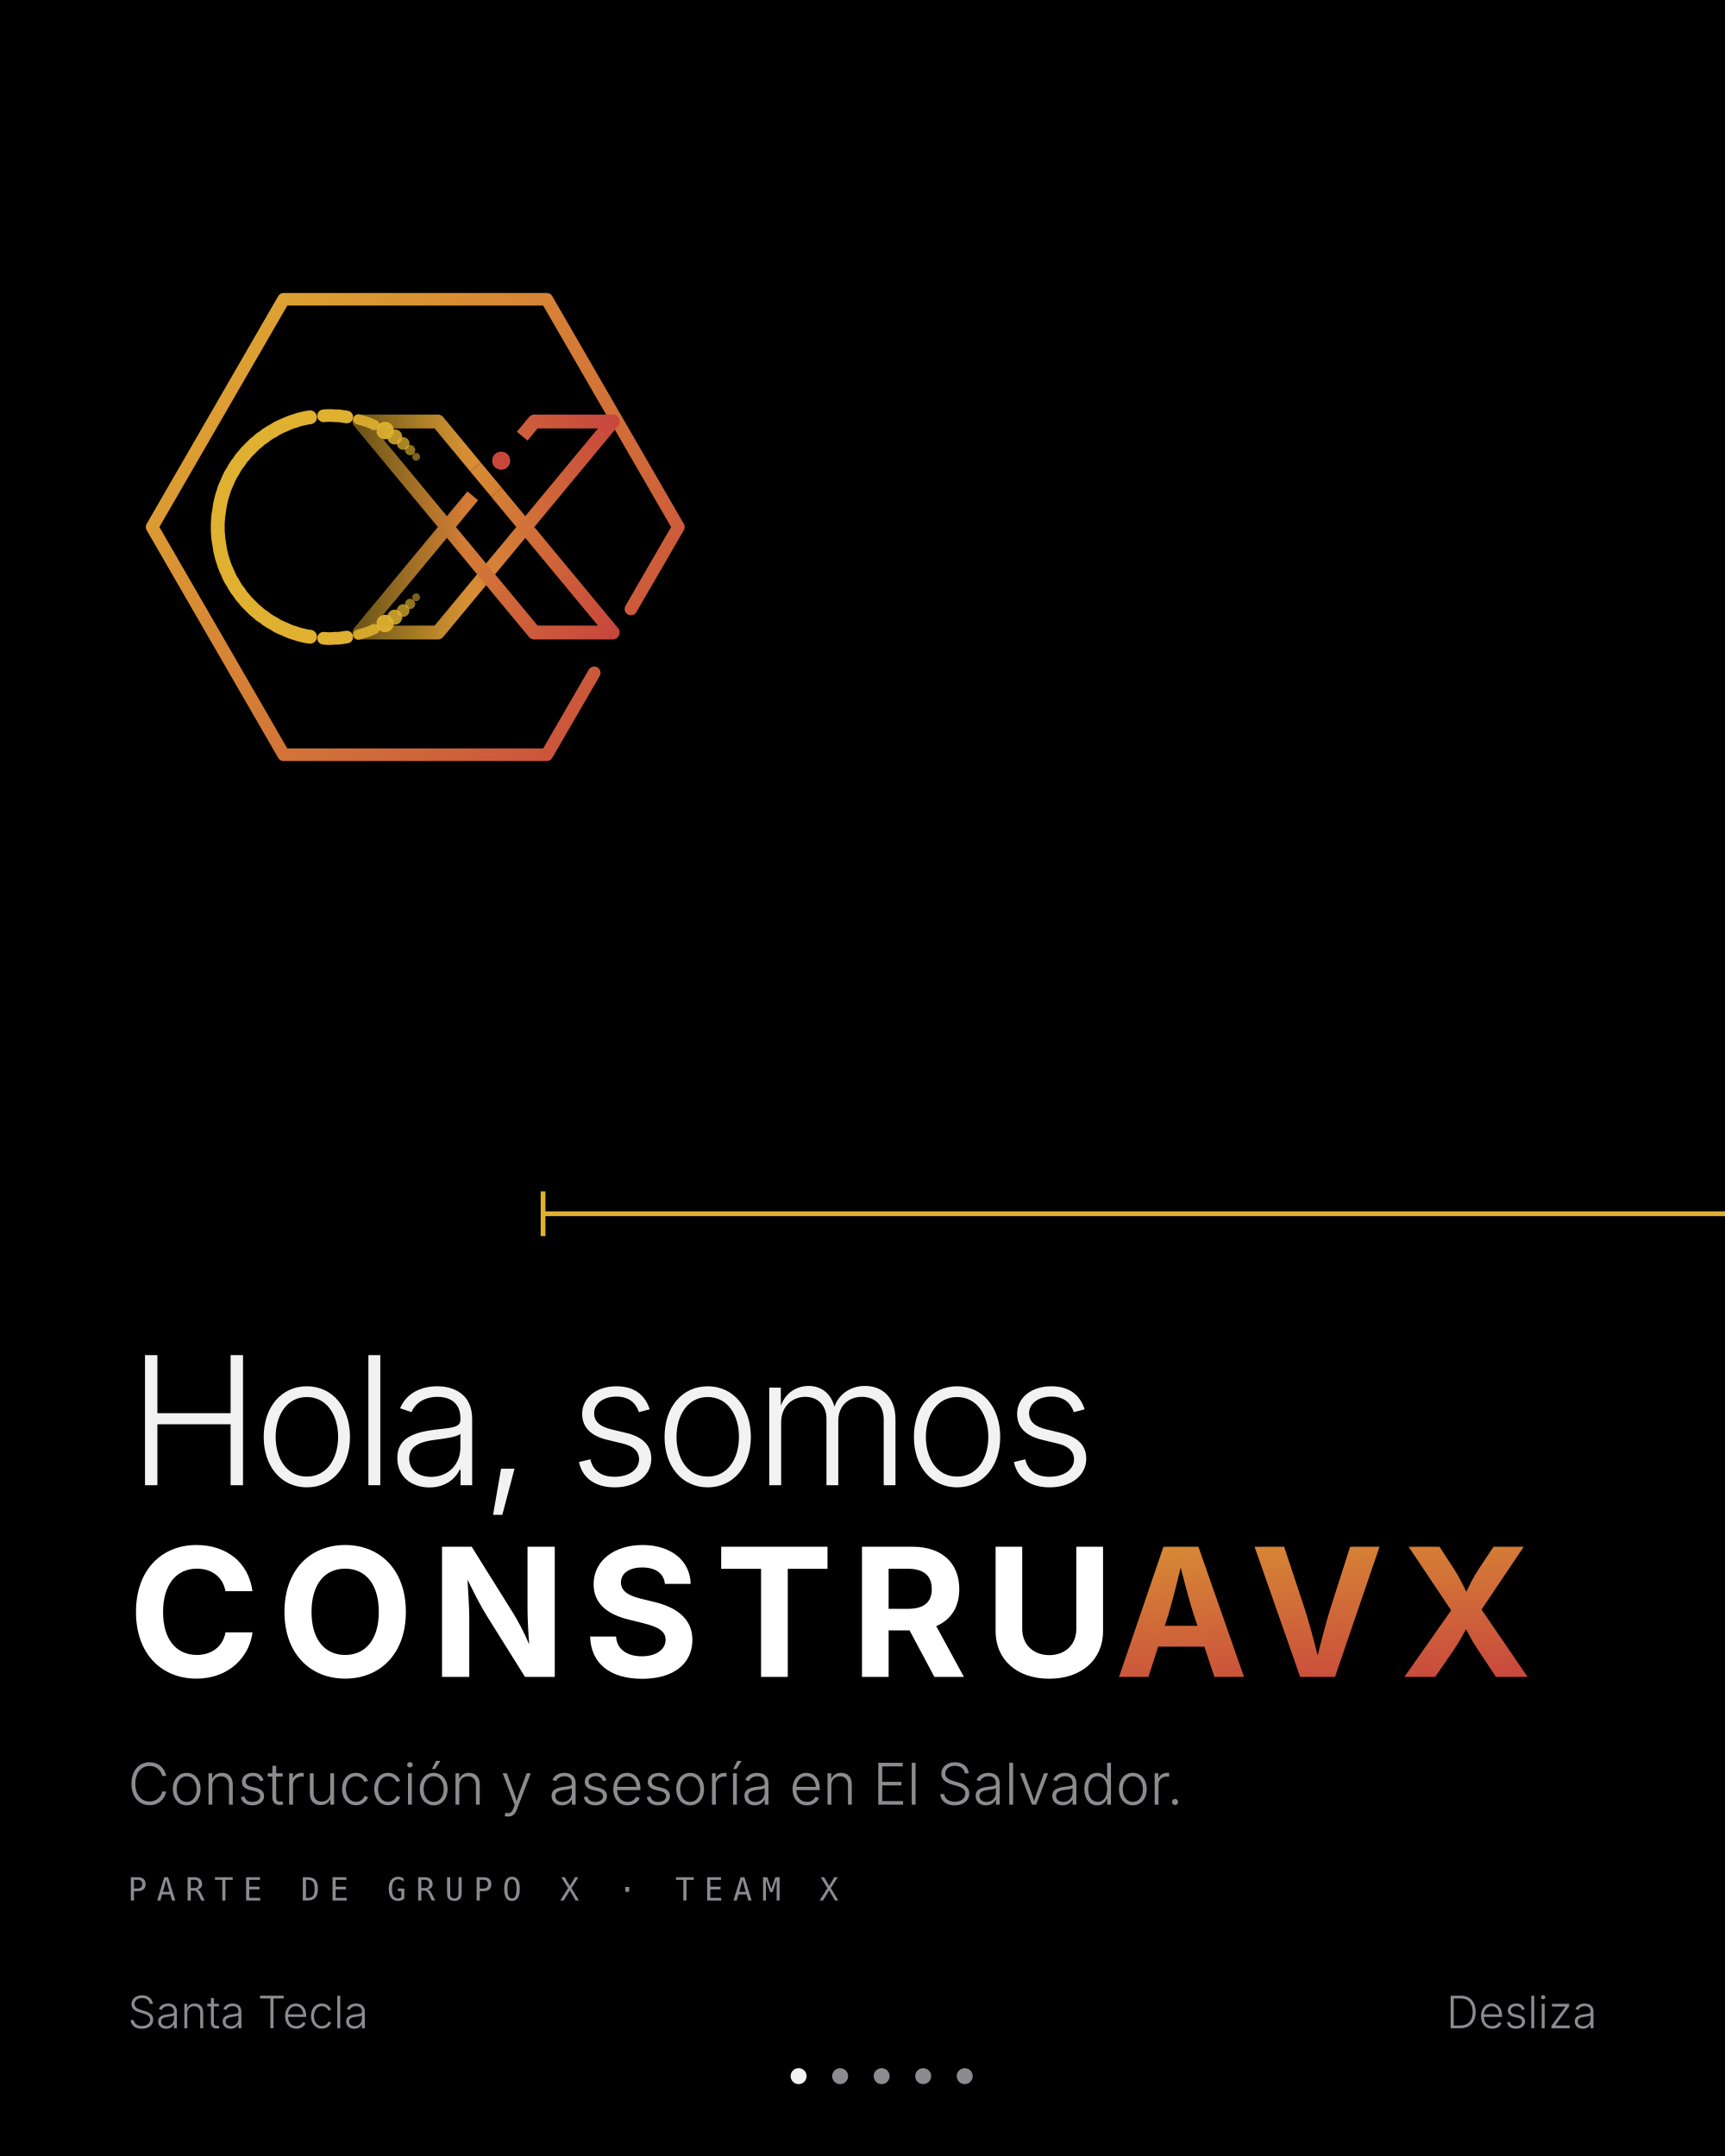
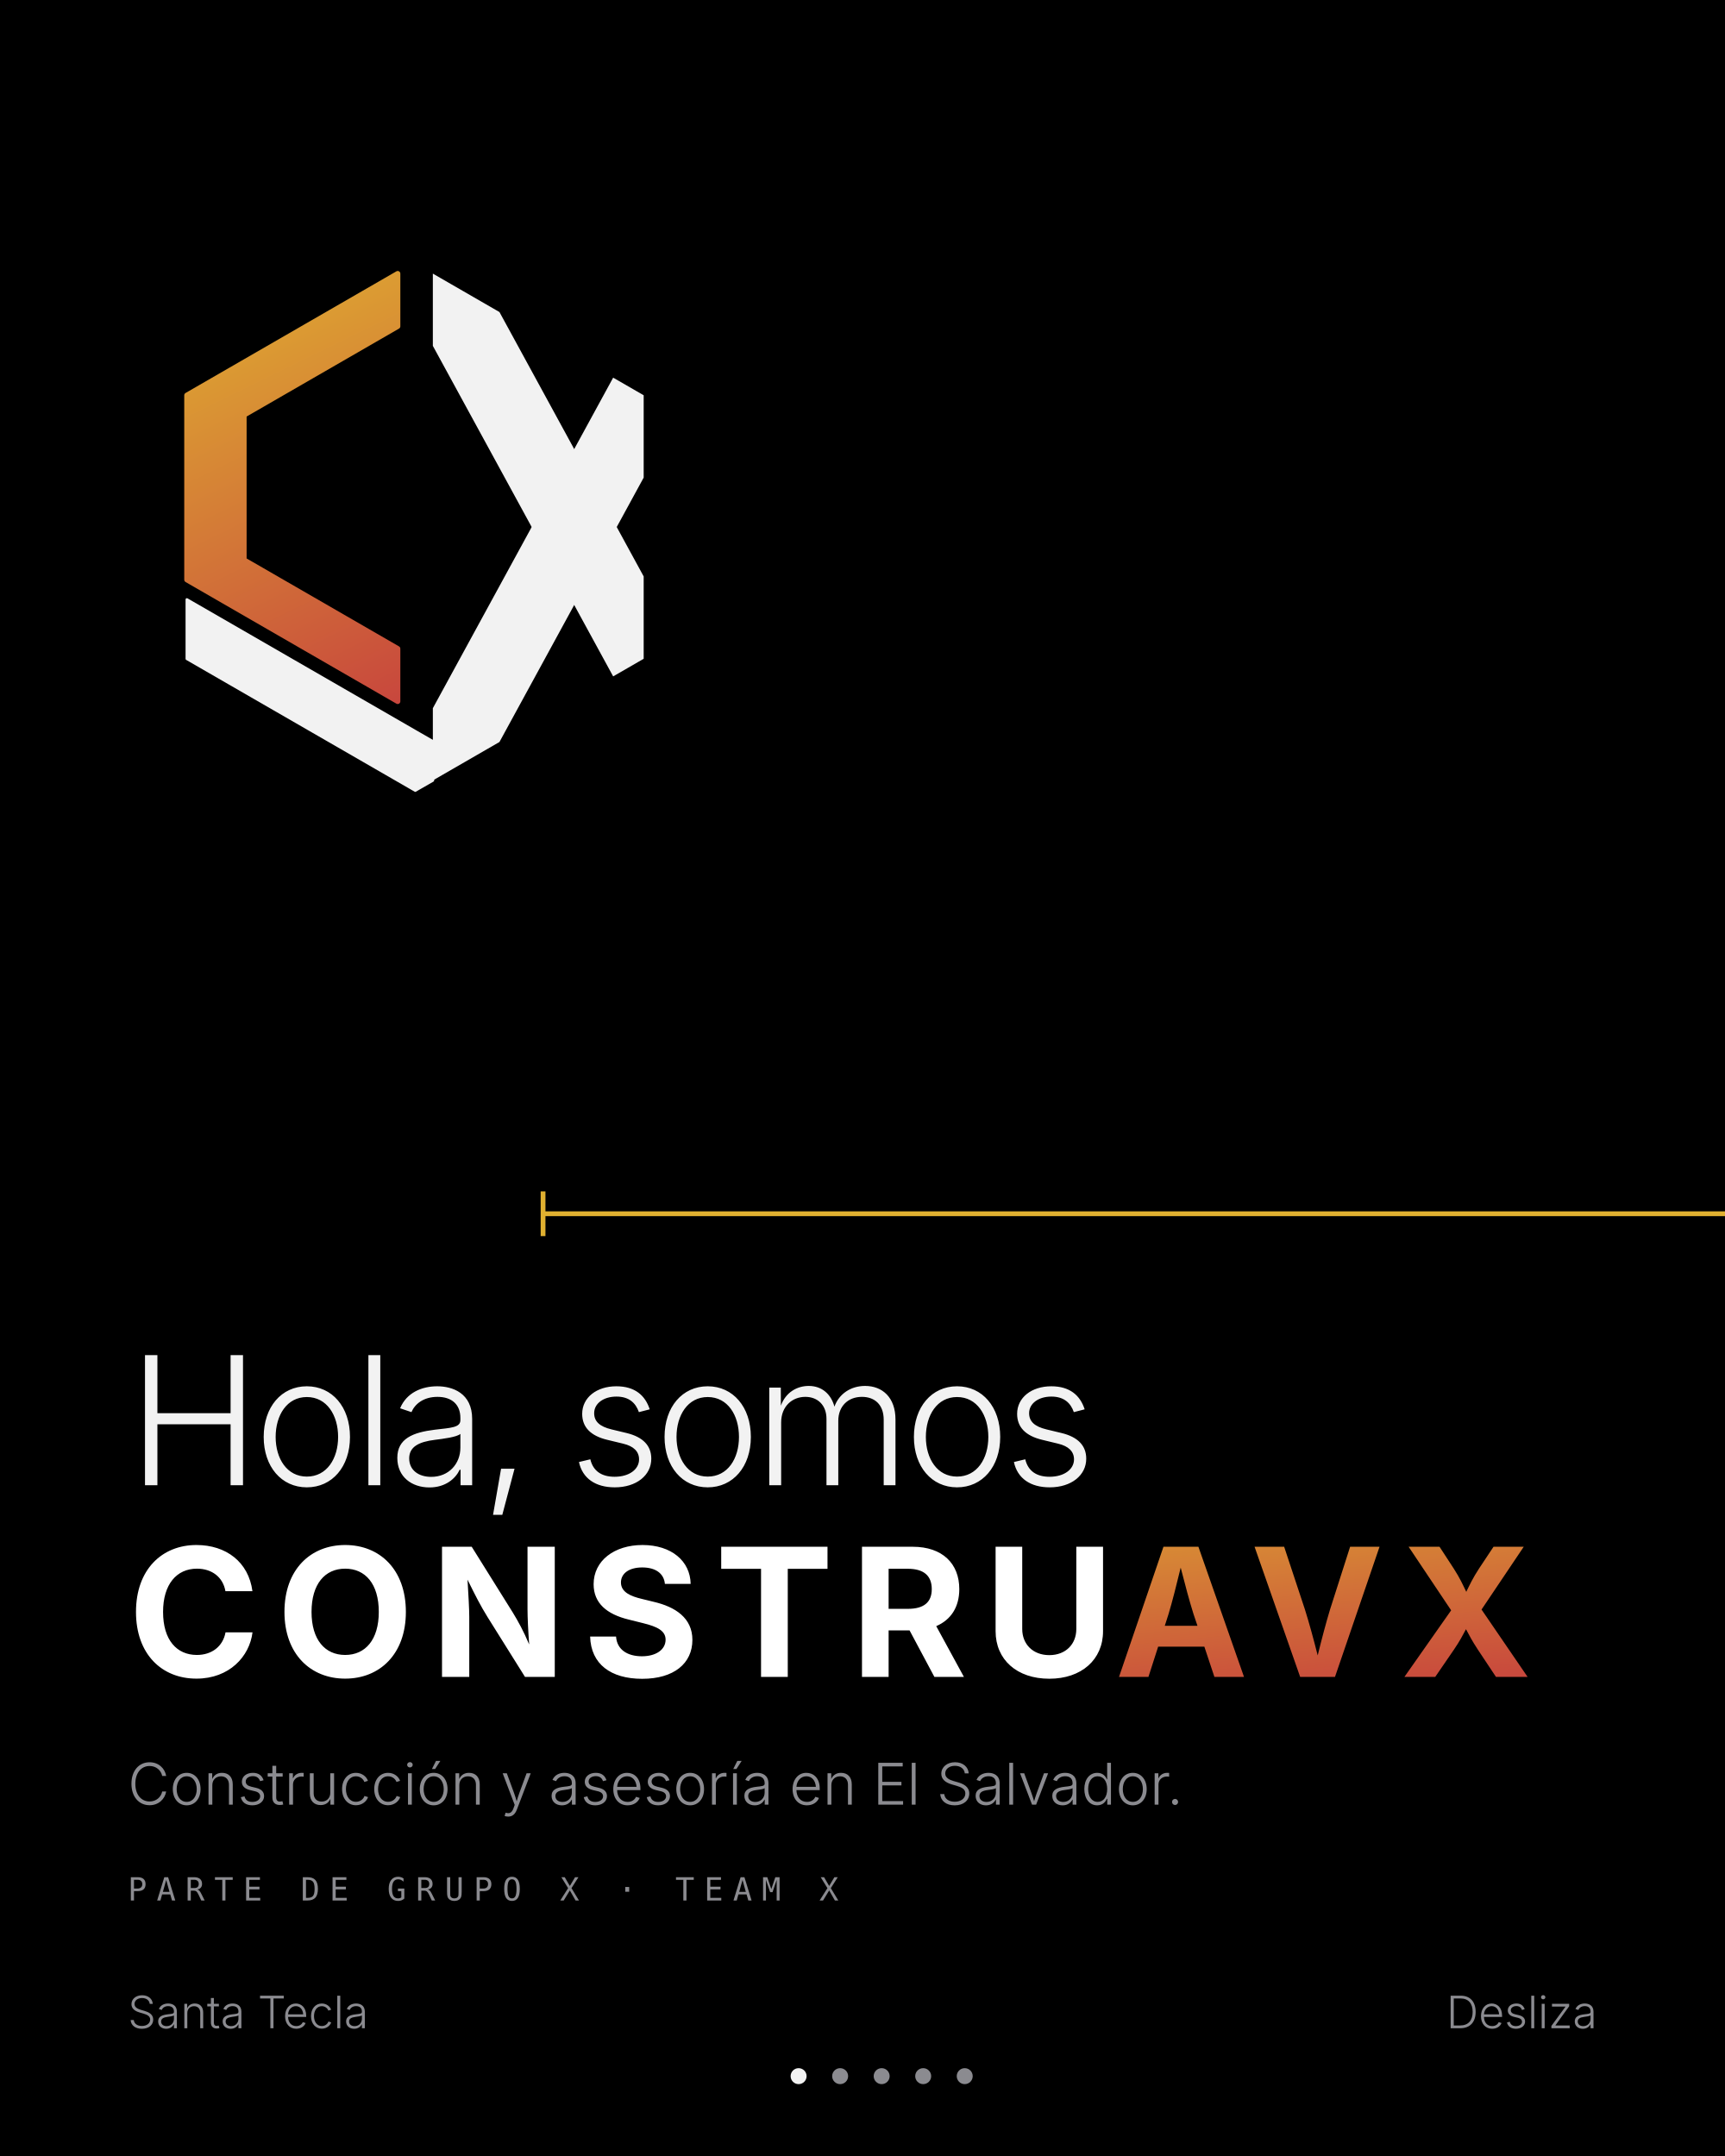
<svg xmlns="http://www.w3.org/2000/svg" viewBox="0 0 1080 1350">
  <rect width="1080" height="1350" fill="#000" />
-   <g transform="translate(214.5 244.2) scale(1.716)">
+   <g transform="translate(260.0 330.0) scale(2.750)">
    <defs>
-       <linearGradient id="cg" gradientUnits="userSpaceOnUse" x1="-40" y1="0" x2="50" y2="0">
-         <stop offset="0" stop-color="#E0B030" />
-         <stop offset="1" stop-color="#E0B030" />
-       </linearGradient>
-     </defs>
-     <defs>
-       <linearGradient id="hg" gradientUnits="userSpaceOnUse" x1="-69" y1="-33" x2="122" y2="133">
+       <linearGradient id="cgc" gradientUnits="userSpaceOnUse" x1="-52" y1="-58" x2="-4" y2="40">
        <stop offset="0" stop-color="#E0B030" />
        <stop offset="1" stop-color="#C8473D" />
      </linearGradient>
+       <clipPath id="rcl">
+         <polygon points="4,-57.7 52,-30 52,30 4,57.7" />
+       </clipPath>
    </defs>
-     <path d="M91.8 103.2 L74.5 133.1 L-21.5 133.1 L-69.5 50 L-21.5 -33.1 L74.5 -33.1 L122.5 50 L105.2 79.9" fill="none" stroke="url(#hg)" stroke-width="4.6" stroke-linecap="round" stroke-linejoin="round" />
-     <g transform="translate(26.5 50) scale(1.1) translate(-26.5 -50)">
-       <g transform="translate(0 0) scale(1)">
-         <defs>
-           <linearGradient id="fg" gradientUnits="userSpaceOnUse" x1="8" y1="0" x2="44" y2="0">
-             <stop offset="0" stop-color="#7d7d7d" />
-             <stop offset="1" stop-color="#fff" />
-           </linearGradient>
-           <mask id="fm" maskUnits="userSpaceOnUse" x="-40" y="-10" width="170" height="120">
-             <rect x="-40" y="-10" width="170" height="120" fill="url(#fg)" />
-           </mask>
-           <linearGradient id="g1" gradientUnits="userSpaceOnUse" x1="8" y1="15" x2="92" y2="85">
-             <stop offset="0" stop-color="#E0B030" />
-             <stop offset="1" stop-color="#C8473D" />
-           </linearGradient>
-           <linearGradient id="g2" gradientUnits="userSpaceOnUse" x1="92" y1="15" x2="8" y2="85">
-             <stop offset="0" stop-color="#C8473D" />
-             <stop offset="1" stop-color="#E0B030" />
-           </linearGradient>
-         </defs>
-         <g fill="none" stroke-width="4.6" stroke-linejoin="round" stroke-linecap="round" mask="url(#fm)">
-           <polygon points="66,15 92,15 34,85 8,85" stroke="url(#g2)" />
-           <polygon points="8,15 34,15 92,85 66,85" stroke="url(#g1)" />
-           <line x1="62.4" y1="20.2" x2="46" y2="40" stroke="#000" stroke-width="7.4" stroke-linecap="butt" />
-           <line x1="46.5" y1="30.1" x2="53.5" y2="38.5" stroke="#000" stroke-width="8.6" stroke-linecap="butt" />
-           <line x1="46.5" y1="30.1" x2="53.5" y2="38.5" stroke="url(#g1)" stroke-width="4.6" stroke-linecap="butt" />
-         </g>
-         <circle cx="55" cy="28" r="3" fill="#C8473D" />
-       </g>
-       <path d="M-8.4 13.6 L-9.7 13.8 L-11.0 14.1 L-12.2 14.4 L-13.4 14.8 L-14.7 15.2 L-15.9 15.7 L-17.0 16.2 L-18.2 16.7 L-19.4 17.3 L-20.5 18.0 L-21.6 18.6 L-22.7 19.3 L-23.7 20.1 L-24.8 20.8 L-25.8 21.7 L-26.8 22.5 L-27.7 23.4 L-28.6 24.3 L-29.5 25.2 L-30.3 26.2 L-31.2 27.2 L-31.9 28.3 L-32.7 29.3 L-33.4 30.4 L-34.0 31.5 L-34.7 32.6 L-35.3 33.8 L-35.8 35.0 L-36.3 36.1 L-36.8 37.3 L-37.2 38.6 L-37.6 39.8 L-37.9 41.0 L-38.2 42.3 L-38.4 43.6 L-38.6 44.9 L-38.8 46.1 L-38.9 47.4 L-39.0 48.7 L-39.0 50.0 L-39.0 51.3 L-38.9 52.6 L-38.8 53.9 L-38.6 55.1 L-38.4 56.4 L-38.2 57.7 L-37.9 59.0 L-37.6 60.2 L-37.2 61.4 L-36.8 62.7 L-36.3 63.9 L-35.8 65.0 L-35.3 66.2 L-34.7 67.4 L-34.0 68.5 L-33.4 69.6 L-32.7 70.7 L-31.9 71.7 L-31.2 72.8 L-30.3 73.8 L-29.5 74.8 L-28.6 75.7 L-27.7 76.6 L-26.8 77.5 L-25.8 78.3 L-24.8 79.2 L-23.7 79.9 L-22.7 80.7 L-21.6 81.4 L-20.5 82.0 L-19.4 82.7 L-18.2 83.3 L-17.0 83.8 L-15.9 84.3 L-14.7 84.8 L-13.4 85.2 L-12.2 85.6 L-11.0 85.9 L-9.7 86.2 L-8.4 86.4" fill="none" stroke="url(#cg)" stroke-width="4.6" stroke-linecap="round" stroke-linejoin="round" opacity="1" />
-       <path d="M-3.9 13.1 L-2.6 13.0 L-1.4 13.0 L-0.1 13.1 L1.2 13.1 L2.5 13.3 L3.8 13.5" fill="none" stroke="url(#cg)" stroke-width="4.2" stroke-linecap="round" stroke-linejoin="round" opacity="1" />
-       <path d="M7.6 14.3 L9.0 14.7 L10.4 15.1 L11.7 15.6 L13.0 16.2" fill="none" stroke="url(#cg)" stroke-width="3.4" stroke-linecap="round" stroke-linejoin="round" opacity="0.9" />
-       <circle cx="16.5" cy="18.0" r="2.9" fill="url(#cg)" opacity="0.95" />
-       <circle cx="19.7" cy="20.1" r="2.5" fill="url(#cg)" opacity="0.85" />
-       <circle cx="22.5" cy="22.3" r="2.1" fill="url(#cg)" opacity="0.75" />
-       <circle cx="24.8" cy="24.5" r="1.7" fill="url(#cg)" opacity="0.65" />
-       <circle cx="26.8" cy="26.7" r="1.3" fill="url(#cg)" opacity="0.55" />
-       <path d="M-3.9 86.9 L-2.6 87.0 L-1.4 87.0 L-0.1 86.9 L1.2 86.9 L2.5 86.7 L3.8 86.5" fill="none" stroke="url(#cg)" stroke-width="4.2" stroke-linecap="round" stroke-linejoin="round" opacity="1" />
-       <path d="M7.6 85.7 L9.0 85.3 L10.4 84.9 L11.7 84.4 L13.0 83.8" fill="none" stroke="url(#cg)" stroke-width="3.4" stroke-linecap="round" stroke-linejoin="round" opacity="0.9" />
-       <circle cx="16.5" cy="82.0" r="2.9" fill="url(#cg)" opacity="0.95" />
-       <circle cx="19.7" cy="79.9" r="2.5" fill="url(#cg)" opacity="0.85" />
-       <circle cx="22.5" cy="77.7" r="2.1" fill="url(#cg)" opacity="0.75" />
-       <circle cx="24.8" cy="75.5" r="1.7" fill="url(#cg)" opacity="0.65" />
-       <circle cx="26.8" cy="73.3" r="1.3" fill="url(#cg)" opacity="0.55" />
+     <polygon points="-52,-30 -4,-57.7 -4,-45.7 -39,-25.5 -39,7.5 -4,27.7 -4,39.7 -52,12" fill="url(#cgc)" stroke="url(#cgc)" stroke-width="1.2" stroke-linejoin="round" />
+     <g clip-path="url(#rcl)" stroke="#f2f2f2" stroke-width="17">
+       <line x1="-2" y1="-70" x2="58" y2="40" />
+       <line x1="58" y1="-40" x2="-2" y2="70" />
    </g>
+     <polygon points="-52,16.5 0,46.5 4,48.8 4,57.7 0,60 -52,30" fill="#f2f2f2" stroke="#f2f2f2" stroke-width=".6" stroke-linejoin="round" />
  </g>
  <line x1="340" y1="760" x2="1080" y2="760" stroke="#E0B030" stroke-width="3" />
  <line x1="340" y1="746" x2="340" y2="774" stroke="#E0B030" stroke-width="3" />
  <text x="80" y="930" text-anchor="start" font-family="'Inter Tight','Inter','Helvetica Neue',Arial,sans-serif" font-weight="300" font-size="112" fill="#f2f2f2" letter-spacing="-4">Hola, somos</text>
  <defs>
    <linearGradient id="wg" x1="0" y1="0" x2="1" y2="1">
      <stop offset="0" stop-color="#E0B030" />
      <stop offset="1" stop-color="#C8473D" />
    </linearGradient>
  </defs>
  <text x="80" y="1050" text-anchor="start" font-family="'Montserrat','Inter','Helvetica Neue',Arial,sans-serif" font-weight="700" font-size="112" letter-spacing="10.1" fill="#fff">CONSTRU<tspan fill="url(#wg)">AVX</tspan>
  </text>
  <text x="80" y="1130" text-anchor="start" font-family="'Inter Tight','Inter','Helvetica Neue',Arial,sans-serif" font-weight="300" font-size="36" fill="#8b8b90" letter-spacing="0">Construcción y asesoría en El Salvador.</text>
  <text x="80" y="1190" text-anchor="start" font-family="'JetBrains Mono','DejaVu Sans Mono',monospace" font-weight="400" font-size="20" fill="#8b8b90" letter-spacing="6">PARTE DE GRUPO X · TEAM X</text>
  <text x="80" y="1270" text-anchor="start" font-family="'Inter Tight','Inter','Helvetica Neue',Arial,sans-serif" font-weight="300" font-size="28" fill="#8b8b90" letter-spacing="0">Santa Tecla</text>
  <text x="1000" y="1270" text-anchor="end" font-family="'Inter Tight','Inter','Helvetica Neue',Arial,sans-serif" font-weight="300" font-size="28" fill="#8b8b90" letter-spacing="0">Desliza</text>
  <circle cx="500" cy="1300" r="5" fill="#f2f2f2" />
  <circle cx="526" cy="1300" r="5" fill="#8b8b90" />
  <circle cx="552" cy="1300" r="5" fill="#8b8b90" />
  <circle cx="578" cy="1300" r="5" fill="#8b8b90" />
  <circle cx="604" cy="1300" r="5" fill="#8b8b90" />
</svg>
